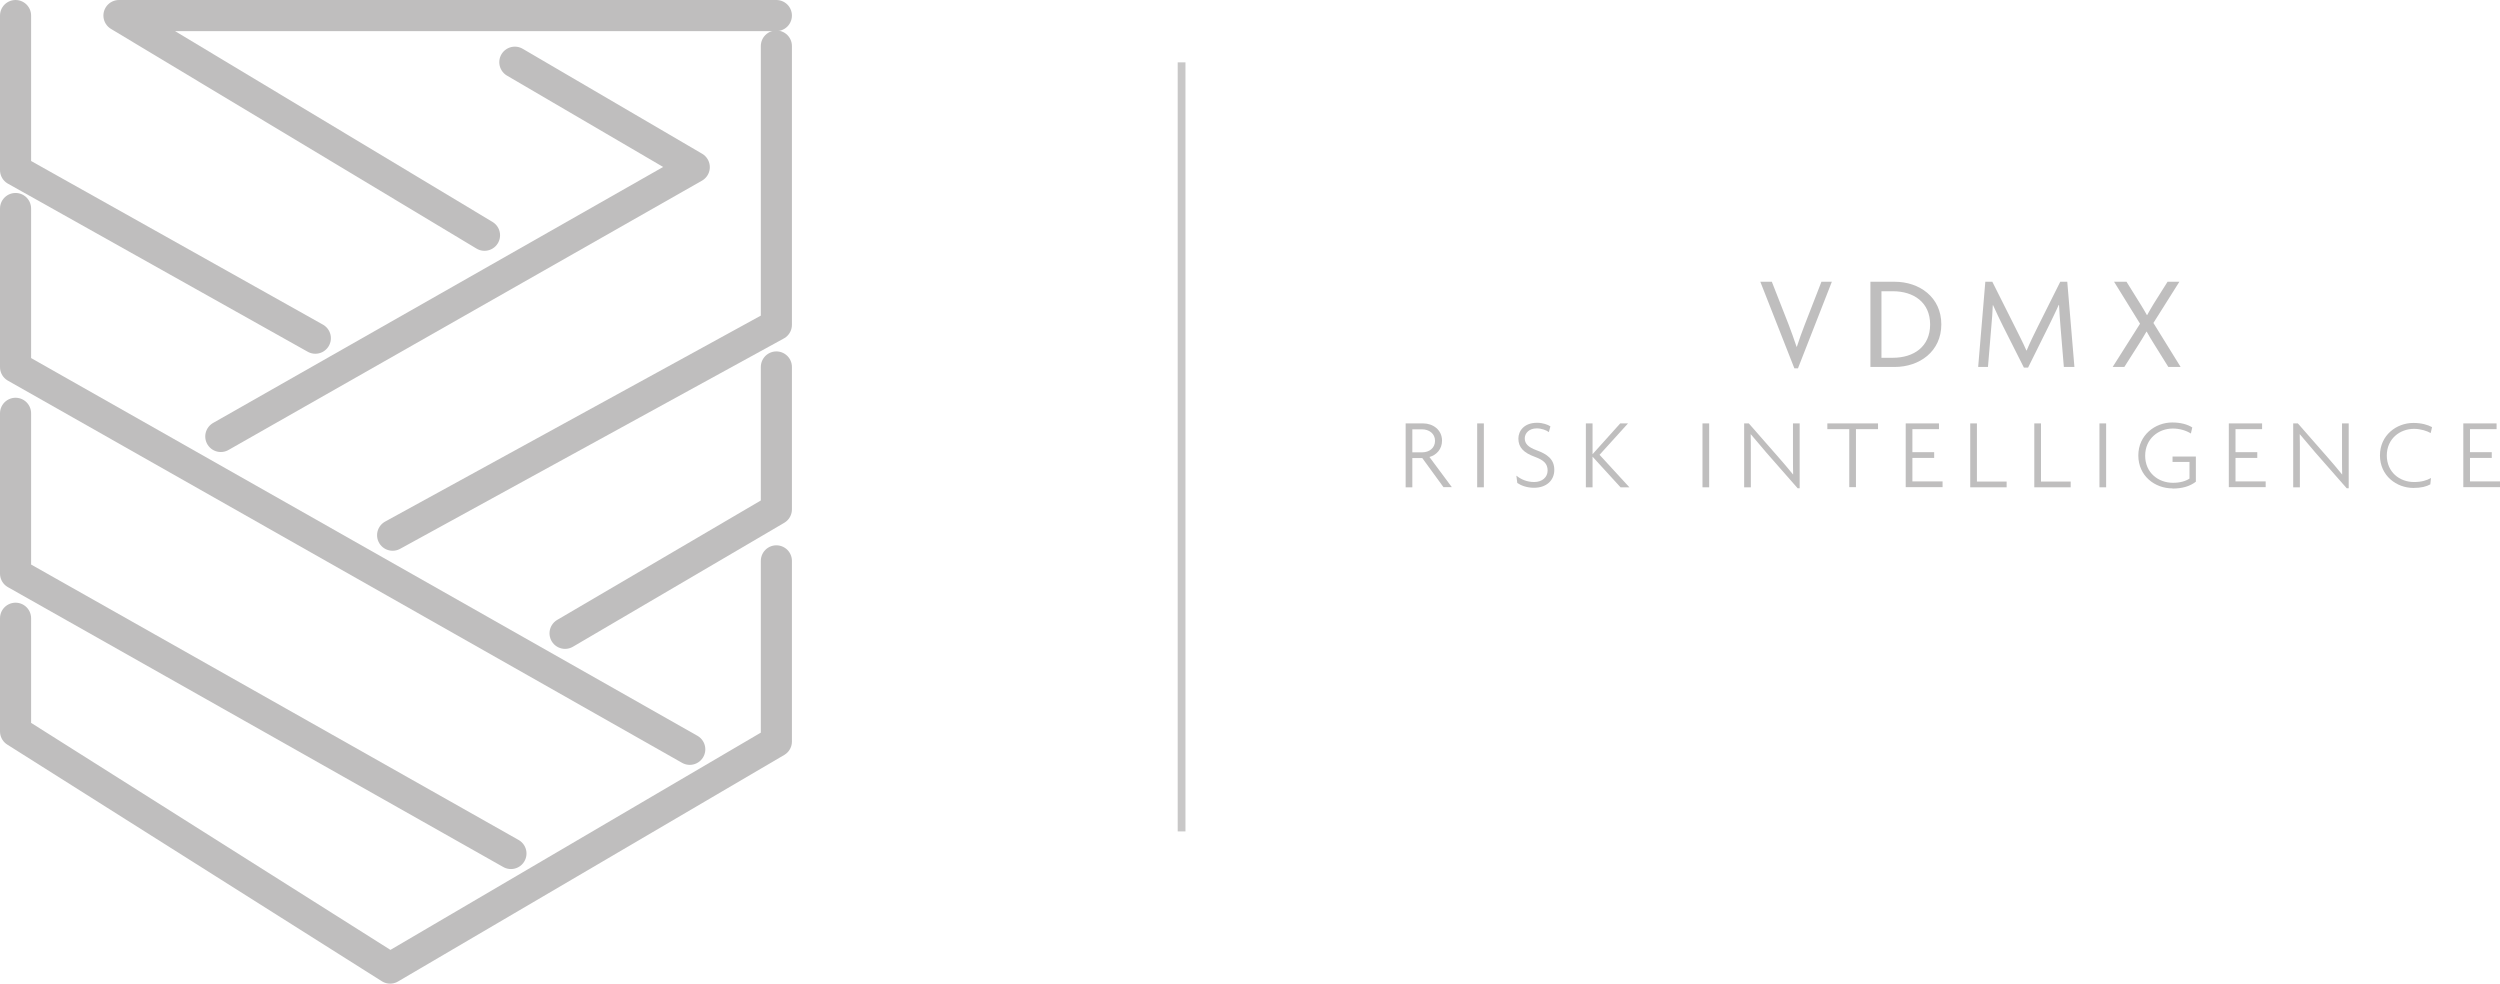
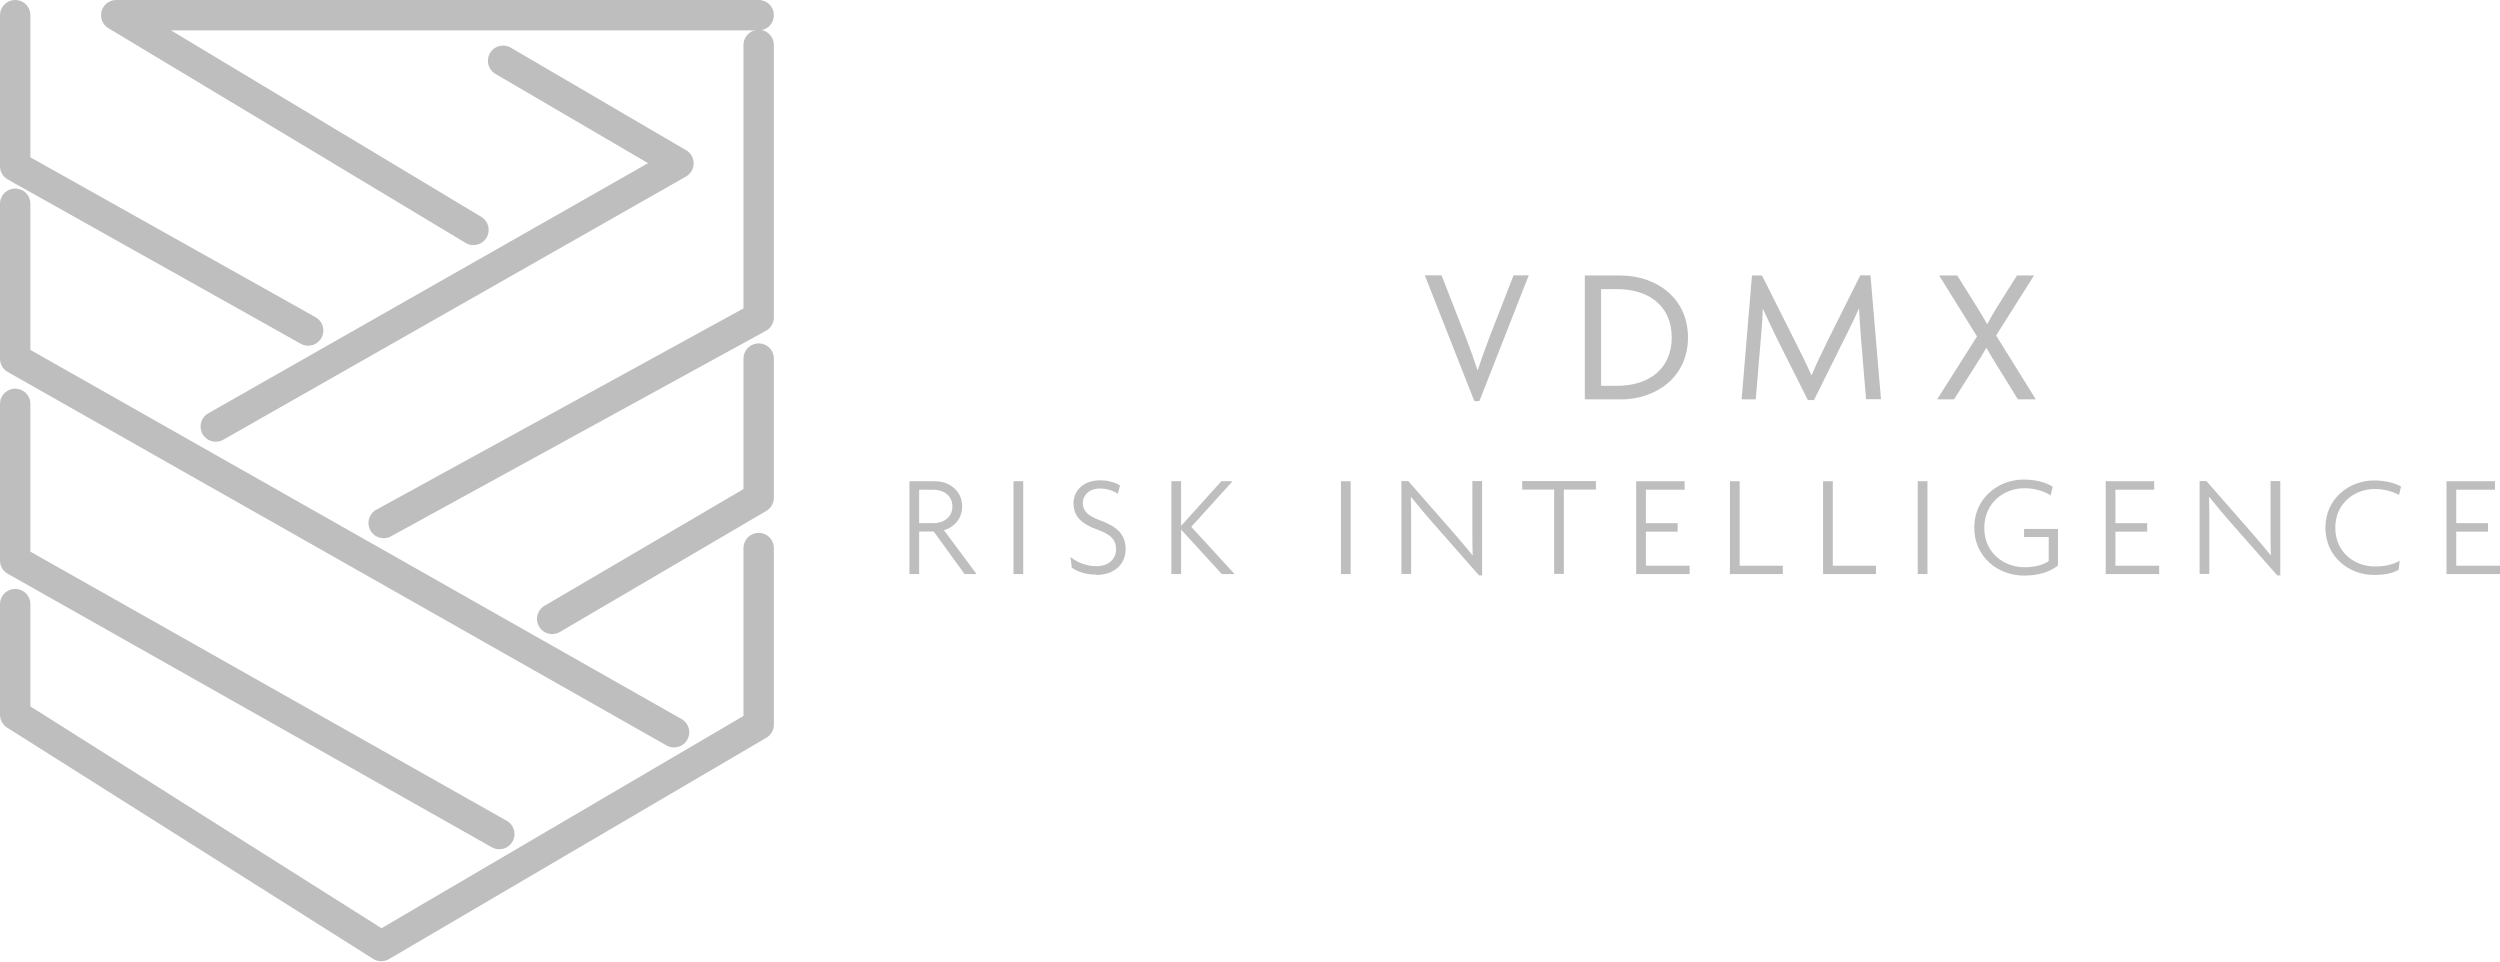
- <svg xmlns="http://www.w3.org/2000/svg" id="Capa_1" data-name="Capa 1" viewBox="0 0 160.78 63.26">
+ <svg xmlns="http://www.w3.org/2000/svg" id="Capa_1" data-name="Capa 1" viewBox="0 0 164.53 63.26">
  <defs>
    <style>
      .cls-1 {
        fill: #bfbebe;
      }

      .cls-2 {
        fill: none;
        stroke: #bfbebe;
        stroke-linecap: round;
        stroke-linejoin: round;
        stroke-width: 2px;
-       }
- 
-       .cls-3 {
-         fill: #112033;
-         stroke: #c8c7c7;
-         stroke-miterlimit: 10;
-         stroke-width: .5px;
      }
    </style>
  </defs>
  <g>
    <path class="cls-2" d="M49.93,1H7.65c7.84,4.71,15.67,9.42,23.51,14.13" />
    <path class="cls-2" d="M1,1v9.94c6.43,3.6,12.85,7.21,19.28,10.81" />
    <path class="cls-2" d="M14.2,28.07c10.15-5.77,20.3-11.54,30.45-17.32-3.85-2.25-7.69-4.5-11.54-6.75" />
    <path class="cls-2" d="M25.25,34.42c8.23-4.51,16.45-9.02,24.68-13.53V2.96" />
    <path class="cls-2" d="M49.93,23.6v9.16c-4.53,2.66-9.06,5.31-13.59,7.97" />
    <path class="cls-2" d="M1,13.41v10.2c14.45,8.19,28.91,16.39,43.36,24.58" />
    <path class="cls-2" d="M1,26.58v10.31c10.62,6,21.24,12,31.86,18" />
    <polyline class="cls-2" points="1 39.76 1 47.04 25.09 62.26 49.93 47.69 49.93 36.07" />
  </g>
  <g>
-     <path class="cls-1" d="M115.62,23.69h-.22l-2.19-5.57h.74l1.09,2.78c.16.41.34.93.5,1.4h.02c.15-.46.33-.97.5-1.4l1.08-2.78h.67l-2.18,5.57Z" />
-     <path class="cls-1" d="M121.85,23.6h-1.56v-5.48h1.56c1.59,0,3,.99,3,2.74s-1.41,2.74-3,2.74ZM121.73,18.73h-.73v4.28h.73c1.34,0,2.4-.71,2.4-2.14s-1.06-2.14-2.4-2.14Z" />
-     <path class="cls-1" d="M132.73,23.6l-.22-2.65c-.03-.41-.07-.91-.09-1.34h-.02c-.18.42-.46.97-.65,1.37l-1.32,2.66h-.27l-1.34-2.66c-.2-.39-.44-.91-.64-1.35h-.02c-.02.45-.05.95-.09,1.32l-.22,2.65h-.63l.46-5.48h.45l1.48,2.95c.22.45.51,1,.71,1.47h.02c.19-.46.45-1,.69-1.48l1.47-2.94h.45l.46,5.48h-.67Z" />
-     <path class="cls-1" d="M139.45,23.6l-.94-1.51c-.15-.23-.31-.51-.45-.76h-.02c-.14.25-.32.54-.46.76l-.96,1.51h-.75l1.76-2.78-1.67-2.7h.8l.89,1.43c.13.21.3.49.42.71h.02c.12-.22.28-.5.41-.71l.9-1.43h.76l-1.67,2.65,1.75,2.83h-.8Z" />
-     <path class="cls-1" d="M92.84,31.34l-1.37-1.88h-.64v1.88h-.43v-4.11h1.13c.62,0,1.21.41,1.21,1.11,0,.53-.34.92-.81,1.05l1.44,1.94h-.53ZM91.46,27.61h-.63v1.48h.64c.44,0,.82-.27.82-.74s-.39-.74-.84-.74Z" />
-     <path class="cls-1" d="M95,31.34v-4.11h.43v4.11h-.43Z" />
-     <path class="cls-1" d="M98.66,31.37c-.47,0-.85-.15-1.08-.31l-.06-.47c.3.24.68.41,1.15.41.5,0,.86-.3.86-.74s-.25-.67-.82-.88c-.72-.26-1.06-.61-1.06-1.17,0-.51.38-1.02,1.2-1.02.37,0,.7.12.86.23l-.1.37c-.15-.12-.47-.24-.78-.24-.5,0-.77.32-.77.64,0,.35.23.57.74.76.72.26,1.16.59,1.16,1.27s-.51,1.15-1.31,1.15Z" />
-     <path class="cls-1" d="M104.22,31.34l-1.8-1.97h0v1.97h-.43v-4.11h.43v1.98h0l1.78-1.98h.5l-1.83,2.02,1.92,2.09h-.57Z" />
-     <path class="cls-1" d="M109.49,31.34v-4.11h.43v4.11h-.43Z" />
-     <path class="cls-1" d="M115.61,31.4l-2.01-2.29c-.33-.38-.71-.84-1-1.18h-.01c.01.39.01.77.01,1.14v2.27h-.43v-4.11h.3l1.91,2.18c.28.32.66.76.93,1.1h.01c-.01-.37-.01-.74-.01-1.09v-2.19h.43v4.17h-.13Z" />
-     <path class="cls-1" d="M119.36,27.6v3.73h-.43v-3.73h-1.41v-.37h3.26v.37h-1.42Z" />
-     <path class="cls-1" d="M122.56,31.34v-4.11h2.14v.37h-1.71v1.48h1.4v.37h-1.4v1.51h1.94v.37h-2.37Z" />
-     <path class="cls-1" d="M126.71,31.34v-4.11h.43v3.74h1.91v.37h-2.34Z" />
-     <path class="cls-1" d="M130.83,31.34v-4.11h.43v3.74h1.91v.37h-2.34Z" />
-     <path class="cls-1" d="M135.02,31.34v-4.11h.43v4.11h-.43Z" />
-     <path class="cls-1" d="M139.72,31.41c-1.15,0-2.2-.81-2.2-2.12s1.08-2.12,2.18-2.12c.53,0,.98.12,1.29.32l-.09.39c-.3-.19-.72-.32-1.16-.32-.93,0-1.78.66-1.78,1.75s.84,1.74,1.79,1.74c.46,0,.82-.11,1.06-.27v-1.07h-1.09v-.35h1.5v1.62c-.39.3-.88.44-1.5.44Z" />
-     <path class="cls-1" d="M143.34,31.34v-4.11h2.14v.37h-1.71v1.48h1.4v.37h-1.4v1.51h1.94v.37h-2.37Z" />
-     <path class="cls-1" d="M150.92,31.4l-2.01-2.29c-.33-.38-.71-.84-1-1.18h-.01c.01.39.01.77.01,1.14v2.27h-.43v-4.11h.3l1.91,2.18c.28.32.66.76.93,1.1h.01c-.01-.37-.01-.74-.01-1.09v-2.19h.43v4.17h-.13Z" />
-     <path class="cls-1" d="M156.32,27.85c-.22-.13-.64-.27-1.07-.27-.91,0-1.75.64-1.75,1.71s.82,1.71,1.75,1.71c.47,0,.82-.1,1.09-.26l-.04.41c-.25.14-.59.23-1.09.23-1.09,0-2.15-.79-2.15-2.09s1.06-2.09,2.15-2.09c.52,0,.93.12,1.2.27l-.09.39Z" />
-     <path class="cls-1" d="M158.42,31.34v-4.11h2.14v.37h-1.71v1.48h1.4v.37h-1.4v1.51h1.94v.37h-2.37Z" />
+     <path class="cls-1" d="M97.36,26.4h-.33l-3.26-8.28h1.1l1.62,4.14c.24.61.51,1.38.74,2.08h.03c.23-.69.49-1.44.74-2.08l1.61-4.14h1l-3.25,8.28Z" />
+     <path class="cls-1" d="M106.63,26.28h-2.33v-8.15h2.33c2.36,0,4.46,1.47,4.46,4.08s-2.1,4.08-4.46,4.08ZM106.45,19.03h-1.08v6.36h1.08c1.99,0,3.57-1.06,3.57-3.18s-1.57-3.18-3.57-3.18Z" />
+     <path class="cls-1" d="M122.81,26.28l-.33-3.95c-.05-.61-.1-1.36-.13-1.99h-.03c-.27.63-.68,1.45-.97,2.03l-1.97,3.96h-.4l-1.99-3.96c-.29-.58-.65-1.35-.95-2.01h-.03c-.02.66-.08,1.42-.13,1.97l-.33,3.95h-.93l.68-8.15h.66l2.2,4.38c.33.66.75,1.49,1.05,2.18h.02c.28-.69.67-1.48,1.02-2.2l2.18-4.37h.67l.69,8.15h-1Z" />
+     <path class="cls-1" d="M132.8,26.28l-1.39-2.25c-.22-.35-.46-.75-.67-1.12h-.03c-.2.37-.47.8-.68,1.12l-1.43,2.25h-1.11l2.62-4.14-2.49-4.01h1.19l1.33,2.13c.19.31.45.73.63,1.06h.02c.18-.33.41-.74.61-1.06l1.34-2.13h1.12l-2.49,3.95,2.61,4.2h-1.19Z" />
+     <path class="cls-1" d="M63.48,37.78l-2.03-2.8h-.96v2.8h-.64v-6.11h1.68c.93,0,1.79.61,1.79,1.66,0,.79-.51,1.37-1.2,1.56l2.15,2.89h-.79ZM61.43,32.23h-.94v2.2h.96c.66,0,1.23-.4,1.23-1.1s-.57-1.1-1.24-1.1Z" />
+     <path class="cls-1" d="M66.7,37.78v-6.11h.64v6.11h-.64Z" />
+     <path class="cls-1" d="M72.14,37.82c-.7,0-1.27-.22-1.6-.46l-.09-.7c.44.35,1.02.6,1.72.6.75,0,1.28-.44,1.28-1.1s-.37-1-1.22-1.3c-1.07-.38-1.58-.9-1.58-1.73,0-.77.56-1.52,1.78-1.52.56,0,1.03.18,1.28.34l-.14.55c-.23-.17-.7-.35-1.16-.35-.75,0-1.15.47-1.15.95,0,.52.34.85,1.1,1.13,1.07.39,1.72.88,1.72,1.9s-.76,1.71-1.95,1.71Z" />
+     <path class="cls-1" d="M80.41,37.78l-2.68-2.93h0v2.93h-.64v-6.11h.64v2.94h0l2.65-2.94h.74l-2.72,3,2.85,3.11h-.84Z" />
+     <path class="cls-1" d="M88.25,37.78v-6.11h.64v6.11h-.64Z" />
+     <path class="cls-1" d="M97.34,37.87l-2.99-3.4c-.5-.56-1.06-1.24-1.48-1.76h-.02c.02.58.02,1.14.02,1.69v3.37h-.64v-6.11h.45l2.84,3.24c.41.47.98,1.13,1.38,1.64h.02c-.02-.55-.02-1.1-.02-1.62v-3.26h.64v6.21h-.19Z" />
+     <path class="cls-1" d="M102.92,32.22v5.55h-.64v-5.55h-2.1v-.56h4.85v.56h-2.11Z" />
+     <path class="cls-1" d="M107.68,37.78v-6.11h3.19v.56h-2.55v2.2h2.09v.56h-2.09v2.24h2.88v.55h-3.52Z" />
+     <path class="cls-1" d="M113.85,37.78v-6.11h.64v5.56h2.84v.55h-3.49Z" />
+     <path class="cls-1" d="M119.98,37.78v-6.11h.64v5.56h2.84v.55h-3.49Z" />
+     <path class="cls-1" d="M126.21,37.78v-6.11h.64v6.11h-.64Z" />
+     <path class="cls-1" d="M133.21,37.88c-1.71,0-3.28-1.21-3.28-3.16s1.6-3.16,3.24-3.16c.79,0,1.46.18,1.92.47l-.13.57c-.44-.28-1.07-.47-1.72-.47-1.39,0-2.65.99-2.65,2.61s1.25,2.59,2.66,2.59c.69,0,1.23-.16,1.58-.4v-1.59h-1.62v-.53h2.23v2.41c-.57.44-1.3.66-2.23.66Z" />
+     <path class="cls-1" d="M138.58,37.78v-6.11h3.19v.56h-2.55v2.2h2.09v.56h-2.09v2.24h2.88v.55h-3.52Z" />
+     <path class="cls-1" d="M149.87,37.87l-2.99-3.4c-.5-.56-1.06-1.24-1.48-1.76h-.02c.02.58.02,1.14.02,1.69v3.37h-.64v-6.11h.45l2.84,3.24c.41.47.98,1.13,1.38,1.64h.02c-.02-.55-.02-1.1-.02-1.62v-3.26h.64v6.21h-.19Z" />
+     <path class="cls-1" d="M157.89,32.58c-.33-.2-.95-.4-1.59-.4-1.36,0-2.61.96-2.61,2.55s1.23,2.55,2.61,2.55c.7,0,1.23-.14,1.63-.38l-.07.6c-.36.21-.87.34-1.62.34-1.63,0-3.2-1.18-3.2-3.11s1.58-3.11,3.2-3.11c.77,0,1.39.18,1.78.4l-.14.57Z" />
+     <path class="cls-1" d="M161.01,37.78v-6.11h3.19v.56h-2.55v2.2h2.09v.56h-2.09v2.24h2.88v.55h-3.52Z" />
  </g>
-   <line class="cls-3" x1="75.99" y1="4.01" x2="75.99" y2="53.47" />
</svg>
